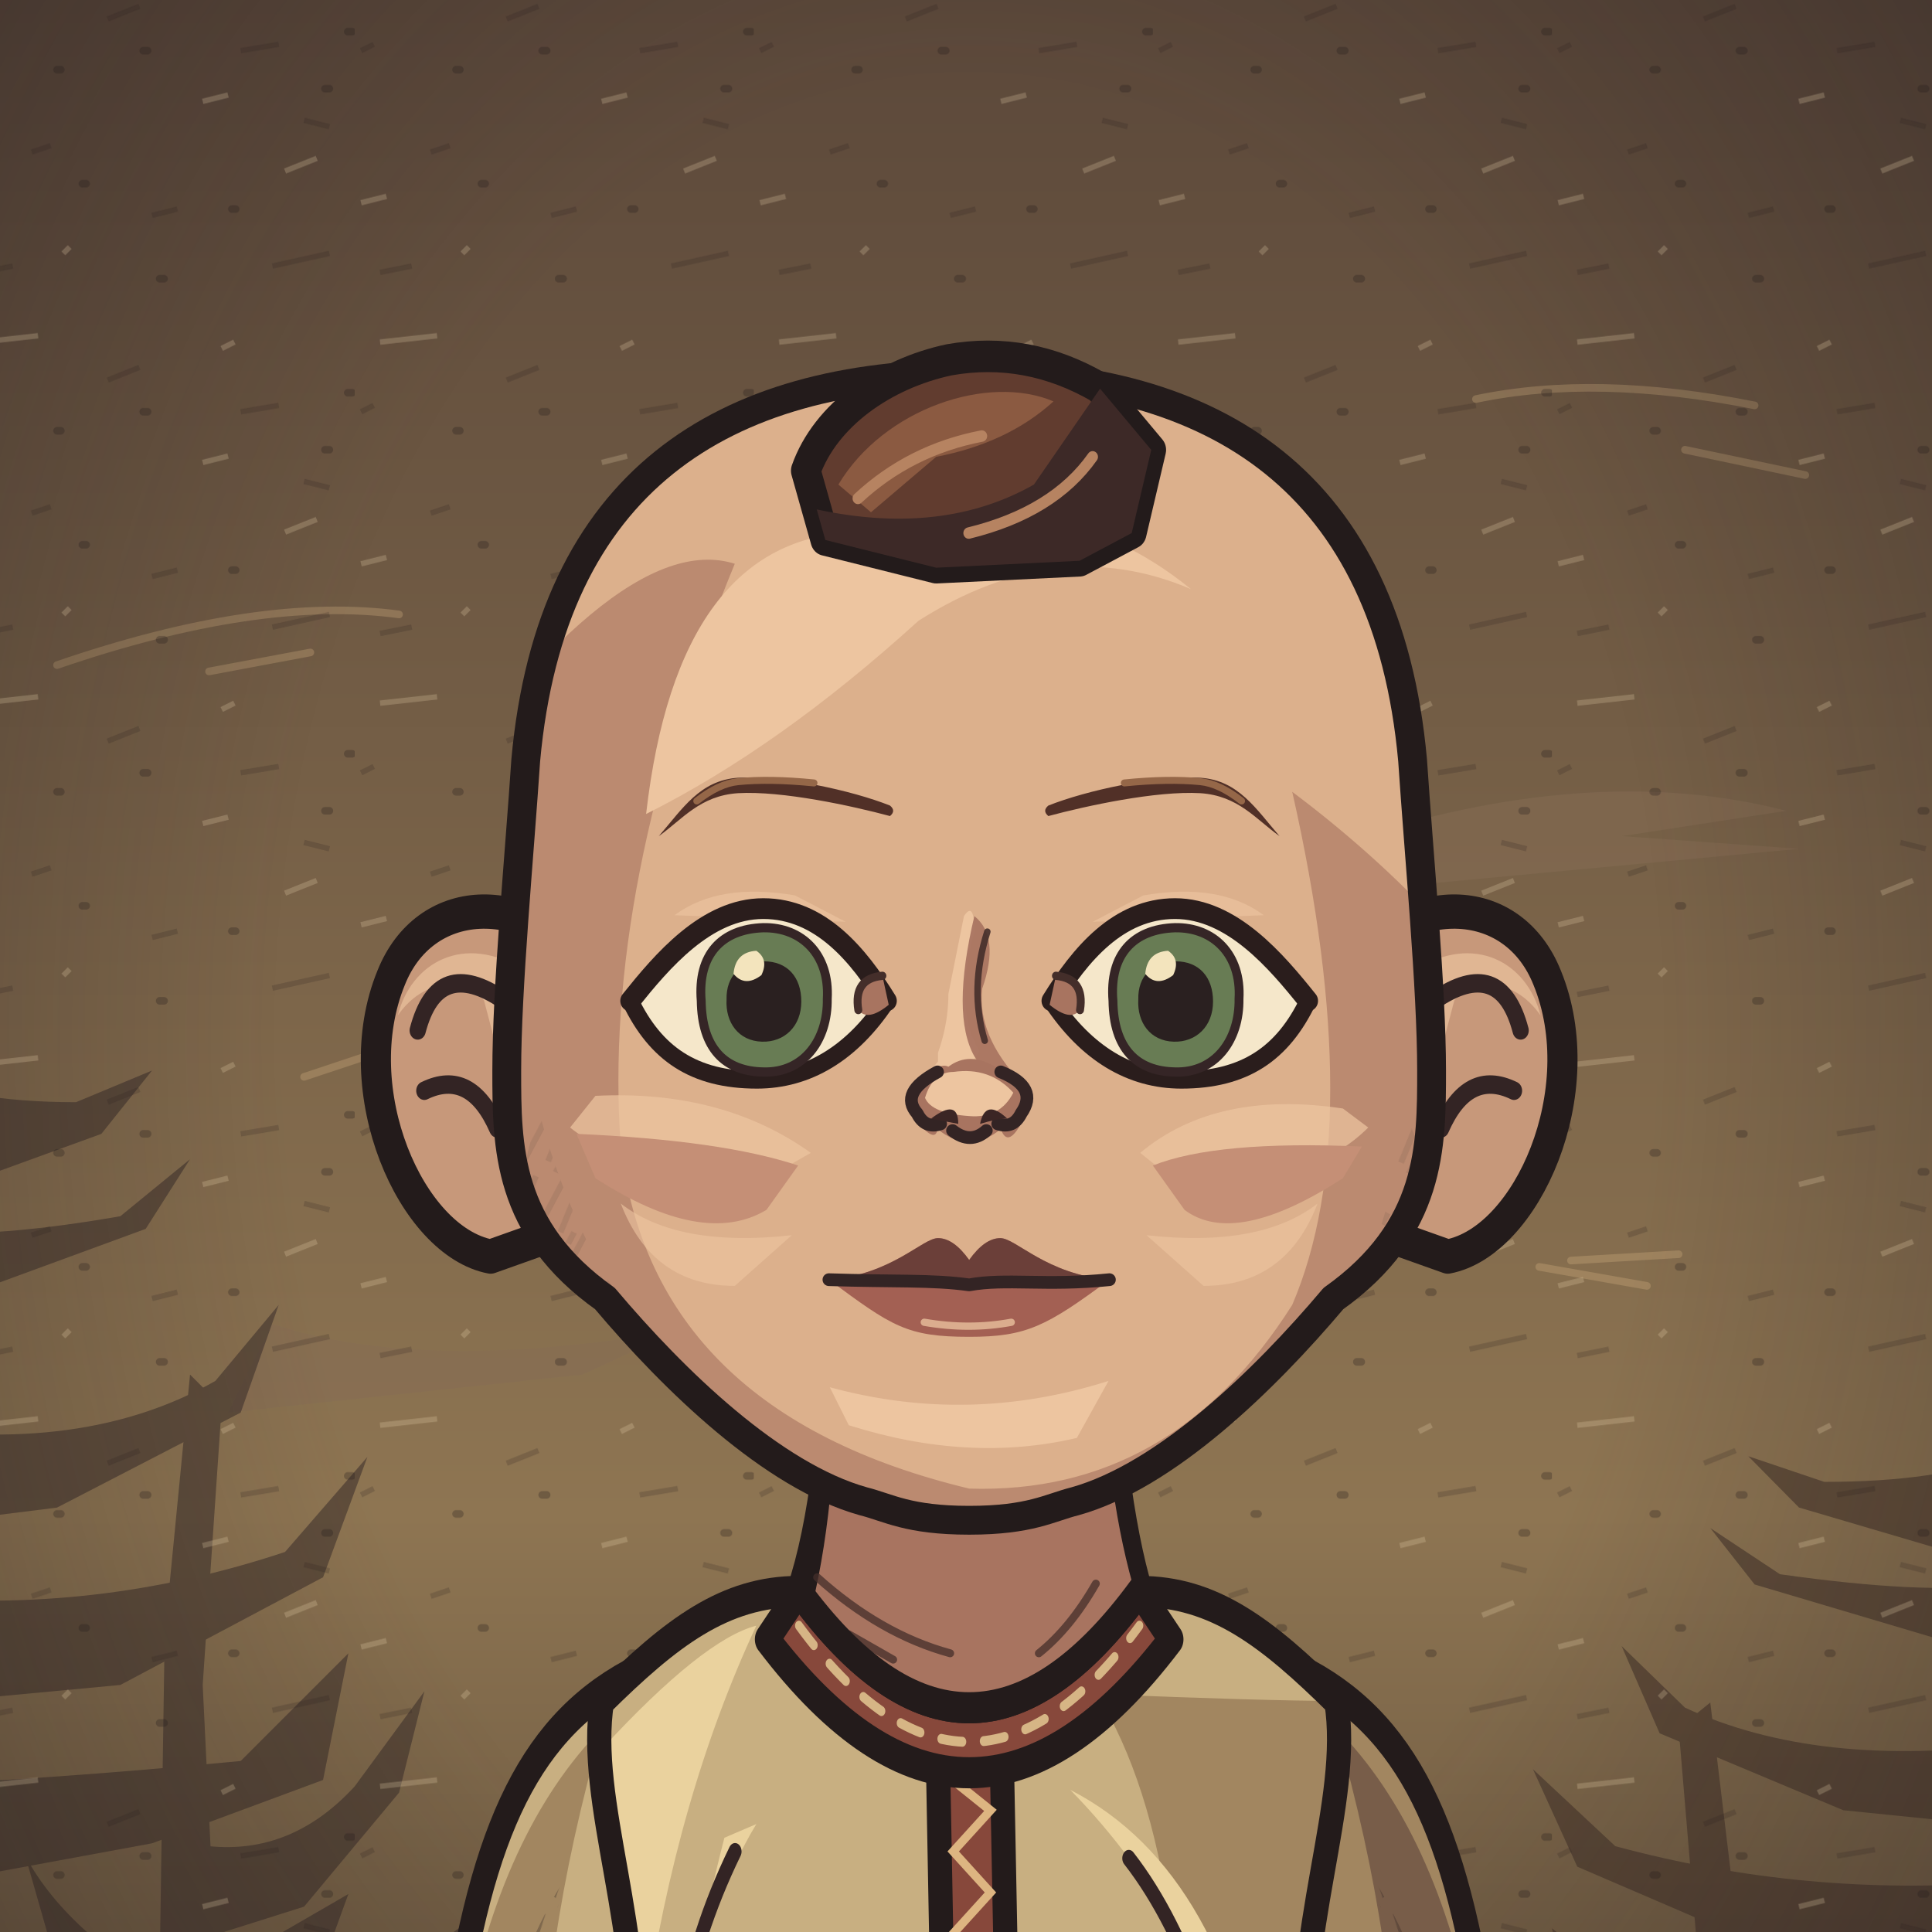
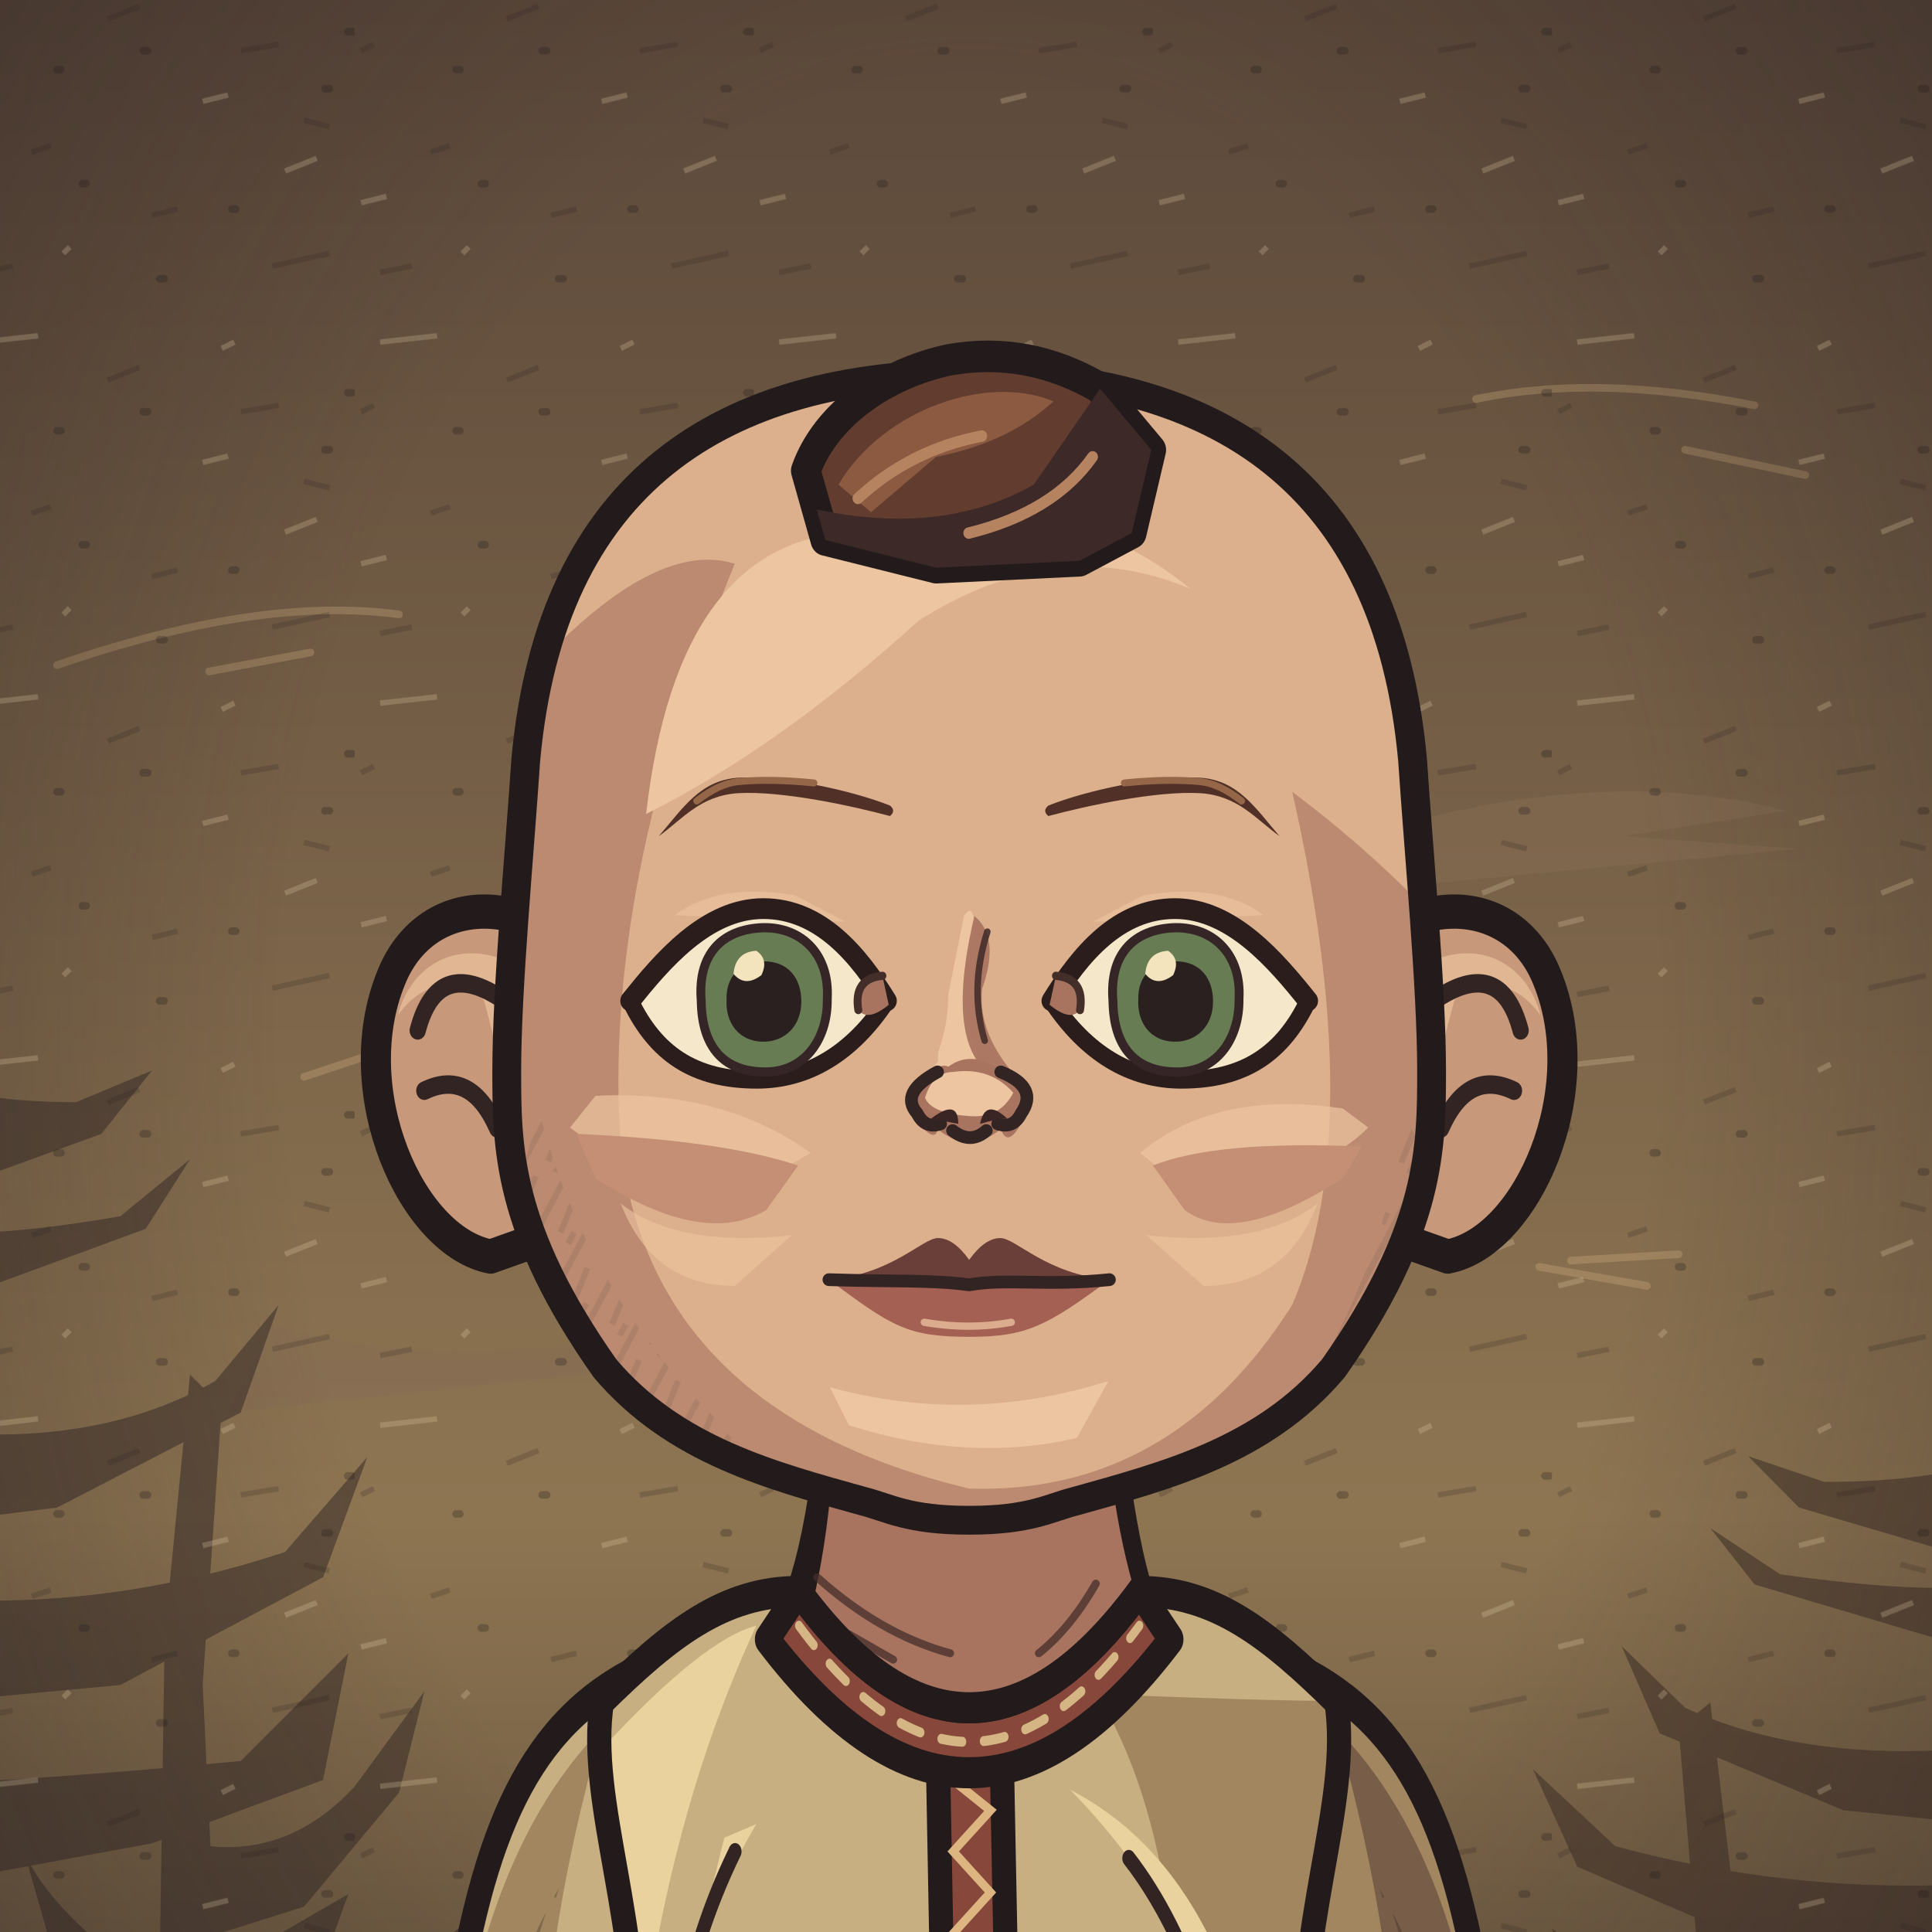
<svg xmlns="http://www.w3.org/2000/svg" xmlns:xlink="http://www.w3.org/1999/xlink" aria-labelledby="title" width="32" height="32" viewBox="7 8 305 305" role="img">
  <defs>
    <style>
      .edge {stroke:#231b1b;stroke-width:4.55;stroke-linecap:round;stroke-linejoin:round}
      .seam {fill:none;stroke:#332424;stroke-width:2.45;stroke-linecap:round;stroke-linejoin:round}
      .etch {fill:none;stroke:#442e2a;stroke-width:1.25;stroke-linecap:round}
      .hair-line {fill:none;stroke:#967661;stroke-width:1.45;stroke-linecap:round}
      .white {fill:#f5e7ca;stroke:#2a1d1c;stroke-width:2.65;stroke-linejoin:round}
      .label {fill:#efdfc1;font:600 20px Georgia,serif}
      .muted {fill:#b8aa96;font:13px 'Segoe UI',sans-serif}
      .section {fill:#dcbb8e;font:600 14px 'Segoe UI',sans-serif}
    </style>
    <linearGradient id="umber" x2="0" y2="1" gradientUnits="objectBoundingBox">
      <stop stop-color="#594639" />
      <stop offset=".56" stop-color="#8e7552" />
      <stop offset="1" stop-color="#3c3029" />
    </linearGradient>
    <linearGradient id="ash" x2="0" y2="1" gradientUnits="objectBoundingBox">
      <stop stop-color="#3b423d" />
      <stop offset=".56" stop-color="#7a7d67" />
      <stop offset="1" stop-color="#242b28" />
    </linearGradient>
    <linearGradient id="rose" x2="0" y2="1" gradientUnits="objectBoundingBox">
      <stop stop-color="#51404a" />
      <stop offset=".56" stop-color="#8a6972" />
      <stop offset="1" stop-color="#372c33" />
    </linearGradient>
    <pattern id="paper-grain" width="63" height="57" patternUnits="userSpaceOnUse">
      <path d="M1 16l2-1m21-4 5-2m16 7 6-1M12 32l3-1m16 11 4-1m20-14 4 1M4 51l5-1m41 0 9-2" fill="none" stroke="#231a1b" stroke-width=".85" opacity=".19" />
      <path d="M4 5l9-1m29 2 2-1M1 40l4-1m12 9 1-1m21-23 4-1m9 12 5-2" fill="none" stroke="#f0dbb5" stroke-width=".85" opacity=".23" />
      <path d="M16 19h.6m13-3h.7m28 6h.7m-39 15h.6m23 4h.6m-12 11h.7m29-39h.7" fill="none" stroke="#21191a" stroke-width="1.2" opacity=".28" stroke-linecap="round" />
    </pattern>
    <pattern id="ink-lines" width="7" height="9" patternUnits="userSpaceOnUse" patternTransform="rotate(28)">
      <path d="M1 -2V10m2.8-8 .6 6m1.9-1v5" stroke="#271d1d" stroke-width=".95" fill="none" opacity=".65" />
    </pattern>
    <radialGradient id="vignette" cx=".5" cy=".39" r=".72">
      <stop offset=".47" stop-color="#20191c" stop-opacity="0" />
      <stop offset="1" stop-color="#20191c" stop-opacity=".48" />
    </radialGradient>
    <g id="firs" fill="currentColor">
      <path d="M10 439Q15 379 12 300L9 220 15 146 15 54 19 80 21 147 28 230 25 326 29 439Z" />
      <path d="M17 169Q27 174 45 174L57 169 49 179 27 187 17 185                M18 194Q29 196 52 192L63 183 56 194 26 205 16 207                M15 225Q46 230 67 218L77 206 71 223 42 238 18 241                M17 252Q48 255 78 245L91 230 84 249 52 266 20 269                M14 282Q40 281 71 278L88 261 84 281 57 291 19 298                M19 312Q43 316 69 310L88 299 84 310 58 322 22 325" />
      <path d="M6 312 0 315V284L11 285M0 266 13 270V250L0 249M0 220 15 221 15 206 0 202                M0 180 16 181V167L0 165M0 141 15 150V138L0 133M0 112 17 127V118L0 104" />
      <path d="M64 440Q55 380 58 324L59 258 63 217 68 222 65 266 68 328 76 440Z                M63 291Q78 294 89 282L100 267 96 283 81 301 62 307                M63 323Q80 323 106 304L98 321 68 339                M63 316Q44 306 37 293L41 307 64 329Z" />
    </g>
    <g id="brambles" fill="none" stroke="currentColor" stroke-linecap="round" stroke-linejoin="round">
      <path stroke-width="3.8" d="M9 440Q13 401 21 380T26 333m-8 57Q39 375 43 352m-28 46Q6 377 0 376M41 440Q41 402 63 385m-20 44q26-6 39-30" />
      <path stroke-width="2" d="M23 364l14-13m-12 4-7-15m20 29 17-4m-15-1 1-11m13 49 2-17m2 14 18-5m-34 32q-12-10-17-10" />
    </g>
    <g id="night-scratches" fill="none" stroke="currentColor" stroke-width="1.2" stroke-linecap="round">
      <path d="M16 113q32-11 54-8m-30 9 16-3m184-40q19-4 44 1m-11 7 19 4                M24 335q33-3 68-16m-44 16 26-4m164-9q31 5 60-3m-39 8 38-3                M27 391q22-6 52-5m168 14q28-8 57-8m-40 11 24-4                M55 178l18-6m177 36 17 3m-12-4 17-1" />
    </g>
    <g id="shirt-setting">
      <rect width="320" height="440" fill="url(#umber)" />
      <path d="M50 217q24 8 64 1l-15 7-56 6m176-90q39-13 70-5l-26 4 28 2-64 6" fill="#856c54" opacity=".5" />
      <use xlink:href="#firs" style="color:#342827" opacity=".52" transform="translate(-26 8)" />
      <use xlink:href="#firs" style="color:#413128" opacity=".58" transform="translate(340 101) scale(-1 .81)" />
      <use xlink:href="#night-scratches" style="color:#dfbb87" opacity=".28" />
      <use xlink:href="#brambles" style="color:#291f22" opacity=".71" />
      <rect width="320" height="440" fill="url(#vignette)" />
      <rect width="320" height="440" fill="url(#paper-grain)" />
    </g>
    <g id="armor-setting">
      <rect width="320" height="440" fill="url(#ash)" />
      <path d="M42 173q49-4 68 3l-43 6 25 3-49 4m151 35q47 10 104-6l-26 14-62 8Z" fill="#707764" opacity=".48" />
      <use xlink:href="#firs" style="color:#27312c" opacity=".64" transform="translate(-36 30)" />
      <use xlink:href="#firs" style="color:#303833" opacity=".75" transform="translate(324 45) scale(-.86 1.03)" />
      <use xlink:href="#brambles" style="color:#252a27" opacity=".62" transform="translate(319 10) scale(-1 1)" />
      <use xlink:href="#night-scratches" style="color:#d8d8a9" opacity=".28" transform="translate(-2 21)" />
      <rect width="320" height="440" fill="url(#vignette)" />
      <rect width="320" height="440" fill="url(#paper-grain)" />
    </g>
    <g id="woman-setting">
      <rect width="320" height="440" fill="url(#rose)" />
      <path d="M44 235q40-4 76-1l-20 6-36 2 19 3-44 5m183-50q35 3 60-3l-24 9-31 2" fill="#775d65" opacity=".6" />
      <use xlink:href="#firs" style="color:#3b2b34" opacity=".58" transform="translate(-20 84) scale(.86 .91)" />
      <use xlink:href="#firs" style="color:#3d2e39" opacity=".68" transform="translate(327 54) scale(-.85 .98)" />
      <path d="M300 440q-2-82-6-173l-9-103 7-35 12 42 9 98 7 171Z                M294 195q-10-18-25-24l-15-1 13-4 11 2 18 15                M285 162q-13-22-34-27l-7 4 7-11 17 4 20 17                M303 242q-18-23-36-27l-13 3 15-9 11 2 21 15" fill="#3a2b33" opacity=".64" />
      <use xlink:href="#brambles" style="color:#2d2229" opacity=".8" transform="translate(12 6)" />
      <use xlink:href="#night-scratches" style="color:#e1b8a8" opacity=".28" transform="translate(0 7)" />
      <rect width="320" height="440" fill="url(#vignette)" />
      <rect width="320" height="440" fill="url(#paper-grain)" />
    </g>
    <pattern id="mail-rings" width="14" height="13" patternUnits="userSpaceOnUse" patternTransform="rotate(-7)">
      <path d="M-1 2q3-3 6 0 1 3-2 5Q0 8-1 5M6 2q3-3 6 0 1 3-2 5Q7 8 6 5M3 8q3-3 6 0 1 3-2 5-3 1-4-2M10 8q3-3 6 0" fill="none" stroke="#2d2c28" stroke-width="1.6" stroke-linecap="round" />
      <path d="M-.5 4q1.5-2 3-1m5 1q1.4-2 3-1M4 10q1.5-2 3-1m4 1q1.4-2 3-1" fill="none" stroke="#9a9b87" stroke-width="1.12" opacity=".78" stroke-linecap="round" />
    </pattern>
    <pattern id="armor-plates" width="47" height="24" patternUnits="userSpaceOnUse" patternTransform="translate(4 4) rotate(2)">
      <path d="M1 0l21 .7 1 18-3 3-17-1-1-4Zm24 1 19-1 2 15-3 7-19-2Z" fill="#85867a" stroke="#352e2a" stroke-width="1.75" stroke-linejoin="round" />
      <path d="M2 2l18 .2-.2 4L5 7 4 17Zm24 0 16-1 1 4-14 2-3 10Z" fill="#a9a58d" />
      <path d="M19 4l4 14-3 3-16-1 13-4Zm22 2 4 10-2 5-17-1 13-4Z" fill="#62655f" />
      <path d="M7 7l1-.5m6 12 3-2m16-7 5-1m-7 5 4-2" fill="none" stroke="#d0c0a0" stroke-width=".9" opacity=".76" />
      <path d="M6 12q2-2 2.7 1-1 2.2-2.7.5Zm12 1q1.8-2 2.4.6-1 2.6-2.5.8Zm11 1q1-2.2 2.8-1-.2 2.9-2.8 2.1Zm12-2q2.2-1.4 2.3.8-1 2.3-2.3.5Z" fill="#3c342d" />
    </pattern>
    <clipPath id="portrait-frame">
      <rect width="320" height="440" />
    </clipPath>
    <clipPath id="wardrobe-torso-mask">
      <path d="M128 273 C114 273 104 279 91 289 C88 304 99 322 97 346 C95 370 106 386 105 400 C104 415 102 431 97 445 H223 C218 431 216 415 215 400 C214 386 225 370 223 346 C221 322 232 304 229 289 C216 279 206 273 192 273 Q160 307 128 273Z" />
    </clipPath>
    <clipPath id="face-shape-clip">
-       <path d="M 160 67 C 199 67 226 84 230 128 C 231 143 233 164 233 177 C 233 189 233 202 217.5 213 C 206.53 226 191.02 241 176.72 245 C 172.72 246 169.68 248 160 248 C 150.32 248 147.28 246 143.28 245 C 128.98 241 113.47 226 102.5 213 C 87 202 87 189 87 177 C 87 164 89 143 90 128 C 94 84 121 67 160 67 Z" />
+       <path d="M 160 67 C 199 67 226 84 230 128 C 231 143 233 164 233 177 C 233 189 233 202 217.5 224 C 206.53 237 191.02 241 176.72 245 C 172.72 246 169.68 248 160 248 C 150.32 248 147.28 246 143.28 245 C 128.98 241 113.47 237 102.5 224 C 87 202 87 189 87 177 C 87 164 89 143 90 128 C 94 84 121 67 160 67 Z" />
    </clipPath>
    <clipPath id="face-features-eye-left">
      <path d="M-21 0 C-16 -6 -9 -14 0 -14 C9 -14 15 -7 19.5 0 C14 8 7 12 -1 12 C-11 12 -17 8 -21 0Z" />
    </clipPath>
    <clipPath id="face-features-eye-right">
      <path d="M-21 0 C-16 -6 -9 -14 0 -14 C9 -14 15 -7 19.5 0 C14 8 7 12 -1 12 C-11 12 -17 8 -21 0Z" />
    </clipPath>
    <clipPath id="face-features-nose-bridge">
      <path d="M154 144H167V179L172 185V187H149V185L154 179Z" />
    </clipPath>
    <mask id="hair-face-opening" maskUnits="userSpaceOnUse" x="0" y="0" width="320" height="440">
      <rect fill="white" x="0" y="0" width="320" height="440" />
      <g clip-path="url(#face-shape-clip)">
        <path d="M109.2 138.2C114.75 133.872 117.5 129.382 123.5 128.982C130.5 128.582 141.5 130.982 149 133.372Q160 141.372 171 133.372C178.5 130.982 189.5 128.582 196.5 128.982C202.5 129.382 205.25 133.872 210.8 138.2C210.8 147.2 216.9 149 216.9 166C216.9 175 228 175 228 184V300H92V184C92 175 103.1 175 103.1 166C103.1 149 109.2 147.2 109.2 138.2Z" fill="black" />
      </g>
    </mask>
    <clipPath id="hair-crown-clip">
      <path d="M135 89C138 81 147 75 157 73Q169 71 180 77L188 86L185 98L177 102L155 103L138 99Z" />
    </clipPath>
  </defs>
  <g clip-path="url(#portrait-frame)">
    <use xlink:href="#shirt-setting" />
    <g data-part="neck">
      <g id="face-shape-neck">
        <path d="M 139 219 Q 138 249 132 263 Q 125 270 109 278 L 126 301 194 301 211 278 Q 195 270 188 263 Q 183 250 181 219 Z" fill="#d0a282" class="edge" />
        <path d="M 139 224 181 224 Q 182 247 187 262 Q 178 275 160 277 Q 142 275 134 266 Q 139 249 139 224 Z" fill="#a87460" />
        <path d="M 136 257 q 10 9 21 12 m -16 -3 7 4 m 32 -12 q -4 7 -9 11" class="etch" opacity=".75" />
      </g>
    </g>
    <g data-part="wardrobe" transform="matrix(0.84 0 0 1.08 25.6 -35.6)">
      <path d="M102 283C80 290 70 304 64 332C54 362 53 415 66 445H108L120 336Z" fill="#c8af81" class="edge" data-part="sleeve-outline" data-side="left" />
      <path d="M65 337 Q72 308 91 293 Q79 326 80 351 L69 373 Q69 421 80 444 H66 Q51 397 65 337Z" fill="#a28660" />
      <path d="M64 354 Q75 326 84 315 Q75 342 78 359 L61 383Z" fill="url(#ink-lines)" opacity=".44" />
      <path d="M69 376 q10 -11 20 -14 m-18 27 16 -10 M68 414 q4 11 13 21" class="seam" />
      <path d="M70 354 l9 -17 m-9 24 9 -14 m-6 61 10 13" class="etch" />
      <g transform="translate(320 0) scale(-1 1)">
        <path d="M102 283C80 290 70 304 64 332C54 362 53 415 66 445H108L120 336Z" fill="#a28660" class="edge" data-part="sleeve-outline" data-side="right" />
        <path d="M65 337 Q72 308 91 293 Q79 326 80 351 L69 373 Q69 421 80 444 H66 Q51 397 65 337Z" fill="#785d49" />
        <path d="M64 354 Q75 326 84 315 Q75 342 78 359 L61 383Z" fill="url(#ink-lines)" opacity=".44" />
        <path d="M69 376 q10 -11 20 -14 m-18 27 16 -10 M68 414 q4 11 13 21" class="seam" />
        <path d="M70 354 l9 -17 m-9 24 9 -14 m-6 61 10 13" class="etch" />
      </g>
      <path d="M128 273 C114 273 104 279 91 289 C88 304 99 322 97 346 C95 370 106 386 105 400 C104 415 102 431 97 445 H223 C218 431 216 415 215 400 C214 386 225 370 223 346 C221 322 232 304 229 289 C216 279 206 273 192 273 Q160 307 128 273Z" fill="#c8af81" />
      <g data-part="torso" clip-path="url(#wardrobe-torso-mask)">
        <path d="M91 296 Q110 280 120 278 Q105 303 99 335Z" fill="#ead29e" />
        <path d="M184 288 Q216 289 229 289 L246 444 H202 Q211 405 199 371 Q204 313 184 288Z" fill="#a28660" />
        <path d="M92 344 Q102 359 98 381 L83 402 L75 359Z" fill="#a28660" />
        <path d="M192 371 Q208 390 220 386 L219 416 L205 412Z" fill="url(#ink-lines)" opacity=".42" />
        <path d="M120 307 Q103 329 109 361 Q103 342 114 309Z M179 302 Q209 314 216 353 Q203 321 179 302Z" fill="#ead29e" />
        <path d="M133 409 Q124 426 123 444 H113 Q119 423 133 409Z M174 412 Q184 426 192 445 H177Z" fill="#ead29e" />
        <path d="M116 311 Q101 335 106 360 M190 312 Q207 329 214 367 M150 338 q-3 22 3 42 m11 -31 6 35 M129 421 l-7 24 m60 -28 8 27" class="seam" />
        <path d="M112 369 l-7 16 m12 -12 -6 12 M211 355 l6 19 m-11 -12 5 15 M143 367 l2 14 m65 44 4 13" class="etch" />
        <path d="M154 292h12l1 40-12 2Z" fill="#87483b" class="edge" />
        <path d="M156 300l8 5-7 6 7 6-7 6 7 5" fill="none" stroke="#ddb581" stroke-width="1.4" />
        <path d="M128 273 Q160 307 192 273 L198 280 Q160 319 122 280Z" fill="#87483b" class="edge" />
        <path d="M128 278 Q160 312 192 278" fill="none" stroke="#d6b585" stroke-width="1.45" stroke-dasharray="4 4" stroke-linecap="round" />
      </g>
      <path d="M128 273 C114 273 104 279 91 289 C88 304 99 322 97 346 C95 370 106 386 105 400 C104 415 102 431 97 445 H223 C218 431 216 415 215 400 C214 386 225 370 223 346 C221 322 232 304 229 289 C216 279 206 273 192 273 Q160 307 128 273Z" fill="none" class="edge" />
      <g data-part="belt" clip-path="url(#wardrobe-torso-mask)">
        <path d="M111 396 Q160 414 209 395 L208 413 Q160 430 112 414Z" fill="#574034" class="edge" />
        <path d="M114 400 Q160 417 206 399 L206 403 Q160 420 115 404Z" fill="#916649" />
        <path d="M116 410 Q160 426 204 409" fill="none" stroke="#bd9369" stroke-width="1.35" stroke-dasharray="3 3" stroke-linecap="round" />
        <path d="M149 402l24 -1 5 4-1 13-5 4-24 -1-5 -4v-11Z M151 407l-1 9 20 1 1 -11Z" fill="#c69657" fill-rule="evenodd" stroke="#372621" stroke-width="2.9" stroke-linejoin="round" />
        <path d="M156 412l16 -1m-25 -4 8 -2" fill="none" stroke="#e9b97b" stroke-width="2" stroke-linecap="round" />
      </g>
    </g>
    <g id="face-shape">
      <g id="face-shape-ears">
        <g transform="translate(97 179) scale(-1.046 1.19)">
          <path d="M -4 -15 C 7 -26 22 -25 27 -14 C 34 1 24 21 12 23 L -4 18 Z" fill="#c7987a" class="edge" />
          <path d="M 7 -15 C 16 -20 24 -16 26 -9 C 22 -14 16 -14 13 -11 L 10 -1 Z" fill="#edc5a0" opacity=".66" />
          <path d="M 23 -7 Q 20 -17 10 -11 L 7 2 M 22 1 Q 15 -2 11 6" class="seam" />
        </g>
        <g transform="translate(223 179) scale(1.046 1.19)">
          <path d="M -4 -15 C 7 -26 22 -25 27 -14 C 34 1 24 21 12 23 L -4 18 Z" fill="#c7987a" class="edge" />
          <path d="M 7 -15 C 16 -20 24 -16 26 -9 C 22 -14 16 -14 13 -11 L 10 -1 Z" fill="#edc5a0" opacity=".66" />
          <path d="M 23 -7 Q 20 -17 10 -11 L 7 2 M 22 1 Q 15 -2 11 6" class="seam" />
        </g>
      </g>
-       <path d="M 160 67 C 199 67 226 84 230 128 C 231 143 233 164 233 177 C 233 189 233 202 217.5 213 C 206.53 226 191.02 241 176.72 245 C 172.72 246 169.68 248 160 248 C 150.32 248 147.28 246 143.28 245 C 128.98 241 113.47 226 102.5 213 C 87 202 87 189 87 177 C 87 164 89 143 90 128 C 94 84 121 67 160 67 Z" fill="#dcb08c" />
+       <path d="M 160 67 C 199 67 226 84 230 128 C 231 143 233 164 233 177 C 233 189 233 202 217.5 224 C 206.53 237 191.02 241 176.72 245 C 172.72 246 169.68 248 160 248 C 150.32 248 147.28 246 143.28 245 C 128.98 241 113.47 237 102.5 224 C 87 202 87 189 87 177 C 87 164 89 143 90 128 C 94 84 121 67 160 67 Z" fill="#dcb08c" />
      <g clip-path="url(#face-shape-clip)">
        <path d="M 70 141 Q 104 91 123 97 Q 102 148 105 189 Q 110 231 160 243 Q 192 244 211 214 Q 223 186 211 133 Q 235 151 250 174 L 250 265 70 265 Z" fill="#bb8a70" />
        <path d="M 109 136.5 Q 114 93 142 92 Q 173 83 195 101 Q 174 92 152 106 Q 130 126 109 136.5 Z" fill="#edc5a0" />
        <g transform="translate(160 0) scale(-1 1)">
          <path d="M 25 190 Q 39 180 59 181 L 63 186 Q 53 194 32 194 Z" fill="#edc5a0" opacity=".72" />
          <path d="M 27 192 Q 39 188 62 187 L 59 194 Q 42 205 32 199 Z" fill="#c58f76" />
          <path d="M 28 203 Q 46 205 55 198 Q 50 211 37 211 Z" fill="#edc5a0" opacity=".62" />
        </g>
        <g transform="translate(160 0) scale(1 1)">
          <path d="M 27 190 Q 39 180 59 183 L 63 186 Q 53 196 32 194 Z" fill="#edc5a0" opacity=".72" />
          <path d="M 29 192 Q 39 188 62 189 L 59 194 Q 42 205 34 199 Z" fill="#c58f76" />
          <path d="M 28 203 Q 46 205 55 198 Q 50 211 37 211 Z" fill="#edc5a0" opacity=".62" />
        </g>
        <path d="M 92 183 Q 99 211 120 232 L 132 247 119 248 Q 98 234 85 212 Z M 229 184 Q 224 217 203 241 L 193 250 209 247 Q 230 233 240 211 Z" fill="url(#ink-lines)" opacity=".14" />
        <path d="M 138 227 Q 160 233 182 226 L 177 235 Q 160 239 141 233 Z" fill="#edc5a0" />
      </g>
-       <path d="M 160 67 C 199 67 226 84 230 128 C 231 143 233 164 233 177 C 233 189 233 202 217.5 213 C 206.53 226 191.02 241 176.72 245 C 172.72 246 169.68 248 160 248 C 150.32 248 147.28 246 143.28 245 C 128.98 241 113.47 226 102.5 213 C 87 202 87 189 87 177 C 87 164 89 143 90 128 C 94 84 121 67 160 67 Z" fill="none" class="edge" />
+       <path d="M 160 67 C 199 67 226 84 230 128 C 231 143 233 164 233 177 C 233 189 233 202 217.5 224 C 206.53 237 191.02 241 176.72 245 C 172.72 246 169.68 248 160 248 C 150.32 248 147.28 246 143.28 245 C 128.98 241 113.47 237 102.5 224 C 87 202 87 189 87 177 C 87 164 89 143 90 128 C 94 84 121 67 160 67 Z" fill="none" class="edge" />
    </g>
    <g clip-path="url(#face-shape-clip)">
      <g data-part="eyes">
        <g transform="matrix(1 0 0 1.04 127.5 166)">
          <path d="M-14 -13 Q-7 -18 5 -16 L13 -12" fill="#edc5a0" opacity=".65" />
          <path d="M-21 0 C-16 -6 -9 -14 0 -14 C9 -14 15 -7 19.5 0 C14 8 7 12 -1 12 C-11 12 -17 8 -21 0Z" class="white" />
          <g clip-path="url(#face-features-eye-left)">
            <g transform="translate(0 0) scale(1 1)">
              <path d="M-9.8 0 C-10.4 -7 -6.6 -10.9 0 -11.1 C6.1 -11.2 10.5 -7 10.1 -.3 C10.2 5.9 6.4 11 0 10.8 C-6.1 10.7 -9.7 7.2 -9.8 0Z" fill="#687c54" stroke="#352526" stroke-width="1.4" />
              <path d="M-5.8 -.2C-5.9-3.8-3.5-6 .1-6 3.8-6 6-3.6 6 .1 6 3.9 3.3 6.3-.2 6.2-3.9 6.1-6 3.3-5.8-.2Z" fill="#2a2020" />
              <path d="M-4.7-4.1Q-4.4-7.4-1.1-7.6 .9-6.3-.3-3.9-2.9-2-4.7-4.1Z" fill="#f3e4bd" />
            </g>
          </g>
          <path d="M-21 0 C-16 -6 -9 -14 0 -14 C9 -14 15 -7 19.5 0" fill="none" stroke="#2a1d1c" stroke-width="3.15" stroke-linecap="round" />
          <path d="M18.8 -3.8 Q14.2 -3.4 15 1.4 Q16.5 3.2 19.8 .6Z" fill="#a87460" />
          <path d="M18.8 -3.8 Q14.2 -3.4 15 1.4" class="etch" />
        </g>
        <g transform="matrix(-1 0 0 1.04 192.5 166)">
          <path d="M-14 -13 Q-7 -18 5 -16 L13 -12" fill="#edc5a0" opacity=".65" />
          <path d="M-21 0 C-16 -6 -9 -14 0 -14 C9 -14 15 -7 19.5 0 C14 8 7 12 -1 12 C-11 12 -17 8 -21 0Z" class="white" />
          <g clip-path="url(#face-features-eye-right)">
            <g transform="translate(0 0) scale(-1 1)">
              <path d="M-9.8 0 C-10.4 -7 -6.6 -10.9 0 -11.1 C6.1 -11.2 10.5 -7 10.1 -.3 C10.2 5.9 6.4 11 0 10.8 C-6.1 10.7 -9.7 7.2 -9.8 0Z" fill="#687c54" stroke="#352526" stroke-width="1.4" />
              <path d="M-5.8 -.2C-5.9-3.8-3.5-6 .1-6 3.8-6 6-3.6 6 .1 6 3.9 3.3 6.3-.2 6.2-3.9 6.1-6 3.3-5.8-.2Z" fill="#2a2020" />
              <path d="M-4.7-4.1Q-4.4-7.4-1.1-7.6 .9-6.3-.3-3.9-2.9-2-4.7-4.1Z" fill="#f3e4bd" />
            </g>
          </g>
          <path d="M-21 0 C-16 -6 -9 -14 0 -14 C9 -14 15 -7 19.5 0" fill="none" stroke="#2a1d1c" stroke-width="3.15" stroke-linecap="round" />
          <path d="M18.8 -3.8 Q14.2 -3.4 15 1.4 Q16.5 3.2 19.8 .6Z" fill="#a87460" />
          <path d="M18.8 -3.8 Q14.2 -3.4 15 1.4" class="etch" />
        </g>
      </g>
      <g data-part="brows">
        <g transform="matrix(1 0 0 1 127.5 137)">
          <path d="M-16.5 3 C-12.75 -1.328 -10 -5.818 -4 -6.218 C3 -6.618 14 -4.218 20 -1.828 Q21 -1 20 -0.172 C14 -1.782 3 -4.182 -4 -3.782 C-10 -3.382 -12.75 0.328 -16.5 3Z" fill="#513027" />
          <path d="M-10.5 -2.55 Q-7 -5.3 -4 -5.6 Q1 -6.1 8 -5.4" fill="none" stroke="#956748" stroke-width="1.1" stroke-linecap="round" />
        </g>
        <g transform="matrix(-1 0 0 1 192.5 137)">
          <path d="M-16.5 3 C-12.75 -1.328 -10 -5.818 -4 -6.218 C3 -6.618 14 -4.218 20 -1.828 Q21 -1 20 -0.172 C14 -1.782 3 -4.182 -4 -3.782 C-10 -3.382 -12.75 0.328 -16.5 3Z" fill="#513027" />
          <path d="M-10.5 -2.55 Q-7 -5.3 -4 -5.6 Q1 -6.1 8 -5.4" fill="none" stroke="#956748" stroke-width="1.1" stroke-linecap="round" />
        </g>
      </g>
      <g data-part="nose" transform="translate(160 160) scale(.82 .82) translate(-160 -160)">
        <g clip-path="url(#face-features-nose-bridge)">
          <path d="M159 151 Q161 148 161 154 Q157 169 162 177 L158 183 152 182 Q156 174 156 166Z" fill="#edc5a0" />
          <path d="M161 151 Q166 155 162.5 165 Q161.5 174 170 183 L167 187 161 178 Q156.5 170 161 151Z" fill="#a87460" opacity=".93" />
          <path d="M163.5 154 Q160 165 163 175" class="etch" opacity=".9" />
        </g>
        <path d="M156 180 Q160 177 165 180 C167 180 166.09 180 168.5 182 Q172.5 186 170.5 190 Q167.5 196 166.09 192 Q160 197 153.91 192 Q153.5 195 149.5 190 Q147.5 186 151.5 183 Q154 179 156 180Z" fill="#a87460" />
        <path d="M157 181 Q164 180 168.5 185 Q165.95 190 160 189.5 Q152.775 189 151.5 186 Q153 181 157 181Z" fill="#edc5a0" />
        <path d="M153.91 181 Q146.5 185 150.0 189 Q151.5 192 154.5 191 M166.09 181 Q173.5 184 170.0 189 Q168.5 192 165.5 191" class="seam" />
        <path d="M152.65 190 q5.25 -4 5.25 1 q-5.25 -1 -5.25 -1Z M162.1 191 q1 -5 5.25 -1 q-2 0 -5.25 1Z" fill="#3b2524" />
        <path d="M156.8 192.3 Q160.25 195 163.3 192.3" class="seam" />
      </g>
      <g data-part="mouth" transform="translate(160 160) scale(.82 .82) translate(-160 -160)">
        <path d="M133 221 C145.15 220 151 213 154 213 Q157 213 160 217.2 Q163 213 166 213 C169 213 174.85 220 187 221 C174.85 230 171 232 160 232 C148 232 145.15 230 133 221Z" fill="#a36053" />
        <path d="M133 221 C145.15 220 151 213 154 213 Q157 213 160 217.2 Q163 213 166 213 C169 213 174.85 220 187 221 C174.85 222.25 167 220.7 160 222 C153 221 145.15 221.4 133 221Z" fill="#56322f" opacity=".72" />
        <path d="M133 221 C145.15 221.4 153 221 160 222 C167 220.7 174.85 222.25 187 221" class="seam" />
        <path d="M151.36 229.2 Q160 230.7 168.1 229.2" fill="none" stroke="#edc5a0" stroke-width="1.4" stroke-linecap="round" opacity=".76" />
      </g>
    </g>
    <g id="hair-front">
      <g mask="url(#hair-face-opening)">
        <g transform="matrix(1.029 0 0 1.094 -4.706 -15.059)">
          <path d="M135 89C138 81 147 75 157 73Q169 71 180 77L188 86L185 98L177 102L155 103L138 99Z" fill="#613c2f" class="edge" />
          <g clip-path="url(#hair-crown-clip)">
            <path d="M134 94Q155 99 170 91L181 76L189 86L186 100L174 105L151 105L136 100Z" fill="#3d2927" />
            <path d="M140 91C147 80 163 75 173 79Q166 85 155 87L145 95Z" fill="#8b5a41" />
            <path d="M143 93Q151 86 162 84 M160 98Q173 95 179 87" fill="none" stroke="#b68361" stroke-width="1.65" stroke-linecap="round" stroke-linejoin="round" />
          </g>
        </g>
      </g>
    </g>
  </g>
</svg>
